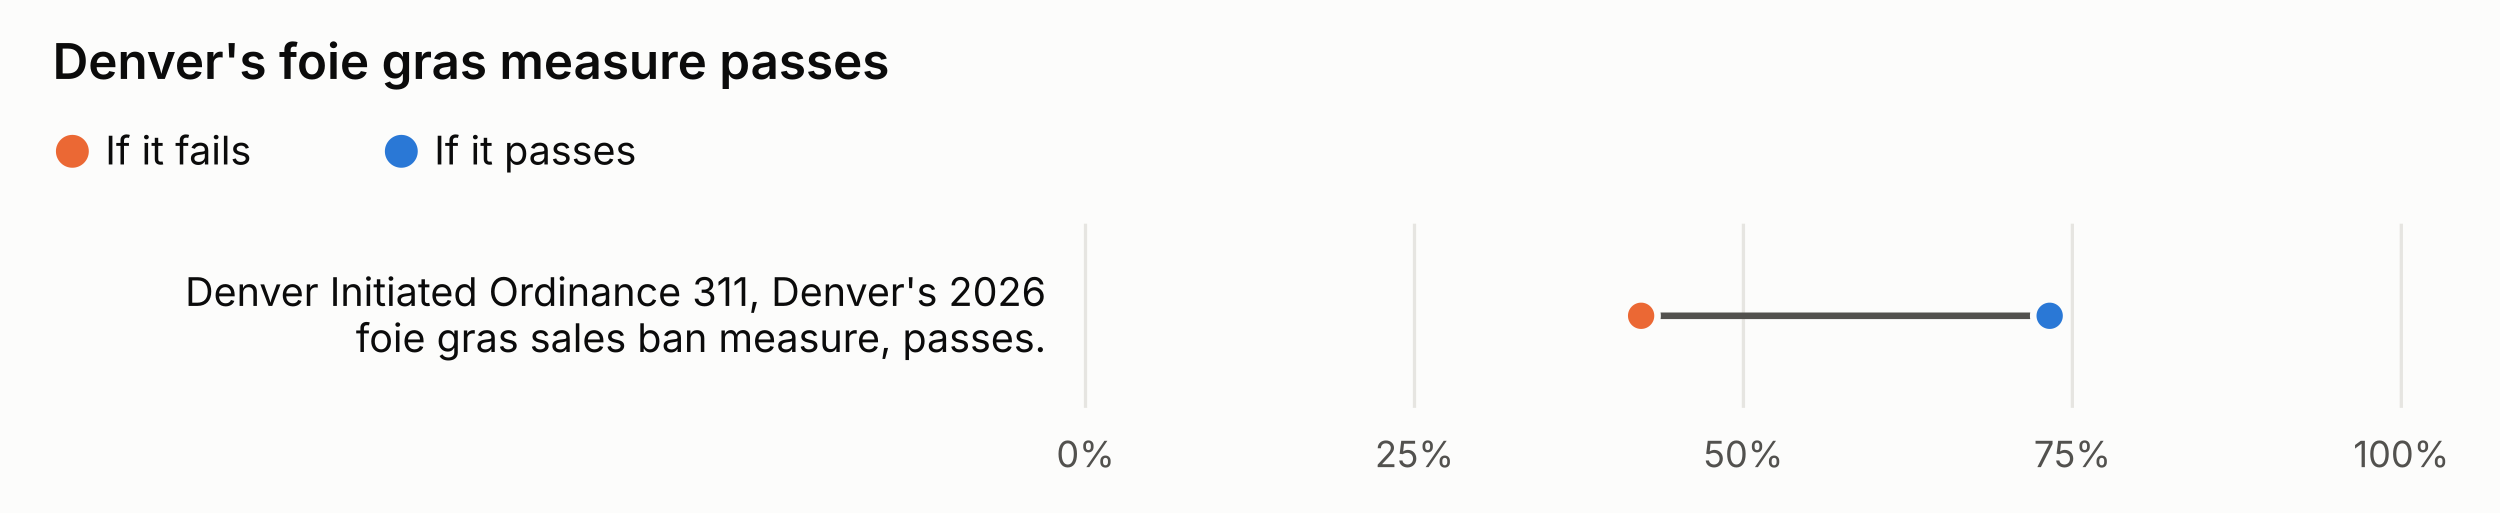
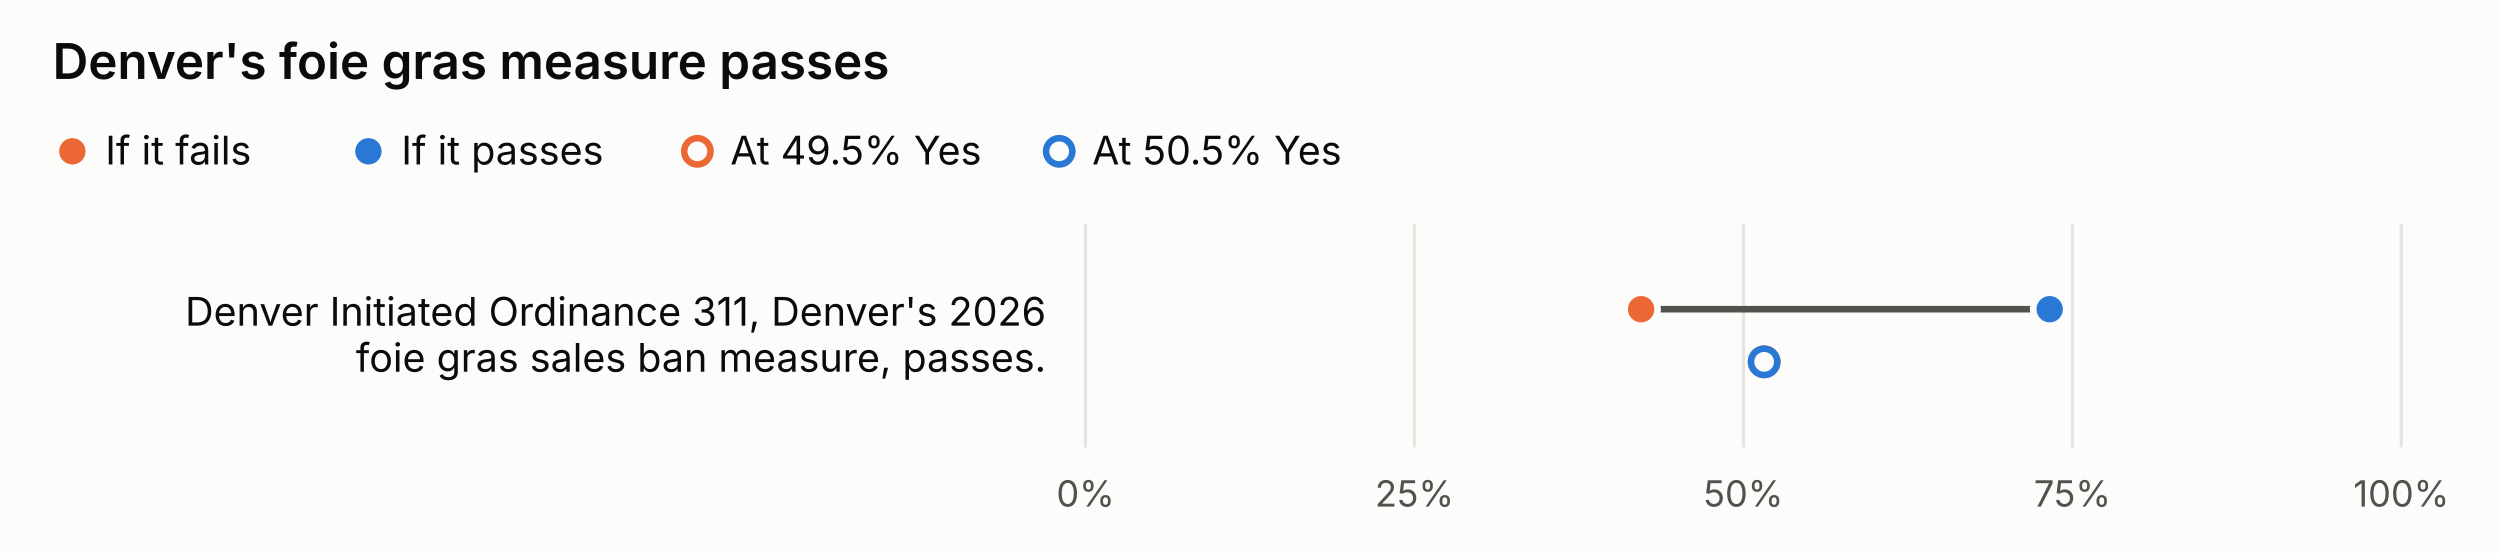
- <svg xmlns="http://www.w3.org/2000/svg" viewBox="0 0 760 156" width="760" height="156" font-family="Inter, system-ui, -apple-system, Segoe UI, Roboto, sans-serif" role="img" aria-label="Denver's foie gras measure passes">
+ <svg xmlns="http://www.w3.org/2000/svg" viewBox="0 0 760 168" width="760" height="168" font-family="Inter, system-ui, -apple-system, Segoe UI, Roboto, sans-serif" role="img" aria-label="Denver's foie gras measure passes">
  <rect width="100%" height="100%" fill="#fcfcfb" />
  <text x="16" y="24" font-size="15" font-weight="600" fill="#0b0b0b">Denver's foie gras measure passes</text>
-   <circle cx="22" cy="46" r="5" fill="#eb6834" />
+   <circle cx="22.0" cy="46.0" r="5" fill="#eb6834" stroke="#fcfcfb" stroke-width="2" />
  <text x="32" y="50" font-size="12" fill="#0b0b0b">If it fails</text>
-   <circle cx="122" cy="46" r="5" fill="#2a78d6" />
-   <text x="132" y="50" font-size="12" fill="#0b0b0b">If it passes</text>
-   <line x1="330.0" x2="330.0" y1="68" y2="124" stroke="#e6e5e1" />
-   <text x="330.0" y="142" font-size="11" fill="#52514e" text-anchor="middle">0%</text>
-   <line x1="430.0" x2="430.0" y1="68" y2="124" stroke="#e6e5e1" />
-   <text x="430.0" y="142" font-size="11" fill="#52514e" text-anchor="middle">25%</text>
-   <line x1="530.0" x2="530.0" y1="68" y2="124" stroke="#e6e5e1" />
-   <text x="530.0" y="142" font-size="11" fill="#52514e" text-anchor="middle">50%</text>
-   <line x1="630.0" x2="630.0" y1="68" y2="124" stroke="#e6e5e1" />
-   <text x="630.0" y="142" font-size="11" fill="#52514e" text-anchor="middle">75%</text>
-   <line x1="730.0" x2="730.0" y1="68" y2="124" stroke="#e6e5e1" />
-   <text x="730.0" y="142" font-size="11" fill="#52514e" text-anchor="middle">100%</text>
-   <text x="318" y="93.0" font-size="12" fill="#0b0b0b" text-anchor="end">Denver Initiated Ordinance 311, Denver's 2026</text>
-   <text x="318" y="107.0" font-size="12" fill="#0b0b0b" text-anchor="end">foie gras sales ban measure, passes.</text>
+   <circle cx="112.0" cy="46.0" r="5" fill="#2a78d6" stroke="#fcfcfb" stroke-width="2" />
+   <text x="122" y="50" font-size="12" fill="#0b0b0b">If it passes</text>
+   <circle cx="212.0" cy="46.0" r="4" fill="#fcfcfb" stroke="#eb6834" stroke-width="2" />
+   <text x="222" y="50" font-size="12" fill="#0b0b0b">At 49.5% Yes</text>
+   <circle cx="322.0" cy="46.0" r="4" fill="#fcfcfb" stroke="#2a78d6" stroke-width="2" />
+   <text x="332" y="50" font-size="12" fill="#0b0b0b">At 50.5% Yes</text>
+   <line x1="330.0" x2="330.0" y1="68" y2="136" stroke="#e6e5e1" />
+   <text x="330.0" y="154" font-size="11" fill="#52514e" text-anchor="middle">0%</text>
+   <line x1="430.0" x2="430.0" y1="68" y2="136" stroke="#e6e5e1" />
+   <text x="430.0" y="154" font-size="11" fill="#52514e" text-anchor="middle">25%</text>
+   <line x1="530.0" x2="530.0" y1="68" y2="136" stroke="#e6e5e1" />
+   <text x="530.0" y="154" font-size="11" fill="#52514e" text-anchor="middle">50%</text>
+   <line x1="630.0" x2="630.0" y1="68" y2="136" stroke="#e6e5e1" />
+   <text x="630.0" y="154" font-size="11" fill="#52514e" text-anchor="middle">75%</text>
+   <line x1="730.0" x2="730.0" y1="68" y2="136" stroke="#e6e5e1" />
+   <text x="730.0" y="154" font-size="11" fill="#52514e" text-anchor="middle">100%</text>
+   <text x="318" y="99.0" font-size="12" fill="#0b0b0b" text-anchor="end">Denver Initiated Ordinance 311, Denver's 2026</text>
+   <text x="318" y="113.0" font-size="12" fill="#0b0b0b" text-anchor="end">foie gras sales ban measure, passes.</text>
  <g>
-     <line x1="498.9" x2="623.1" y1="96.0" y2="96.0" stroke="#52514e" stroke-width="2" />
-     <circle cx="498.9" cy="96.0" r="5" fill="#eb6834" stroke="#fcfcfb" stroke-width="2" />
-     <circle cx="623.1" cy="96.0" r="5" fill="#2a78d6" stroke="#fcfcfb" stroke-width="2" />
+     <line x1="498.9" x2="623.1" y1="94.0" y2="94.0" stroke="#52514e" stroke-width="2" />
+     <circle cx="498.9" cy="94.0" r="5" fill="#eb6834" stroke="#fcfcfb" stroke-width="2" />
+     <circle cx="623.1" cy="94.0" r="5" fill="#2a78d6" stroke="#fcfcfb" stroke-width="2" />
+   </g>
+   <g>
+     <line x1="536.3" x2="536.3" y1="110.0" y2="110.0" stroke="#52514e" stroke-width="1.5" />
+     <circle cx="536.3" cy="110.0" r="4" fill="#fcfcfb" stroke="#eb6834" stroke-width="2" />
+     <circle cx="536.3" cy="110.0" r="4" fill="#fcfcfb" stroke="#2a78d6" stroke-width="2" />
  </g>
</svg>
